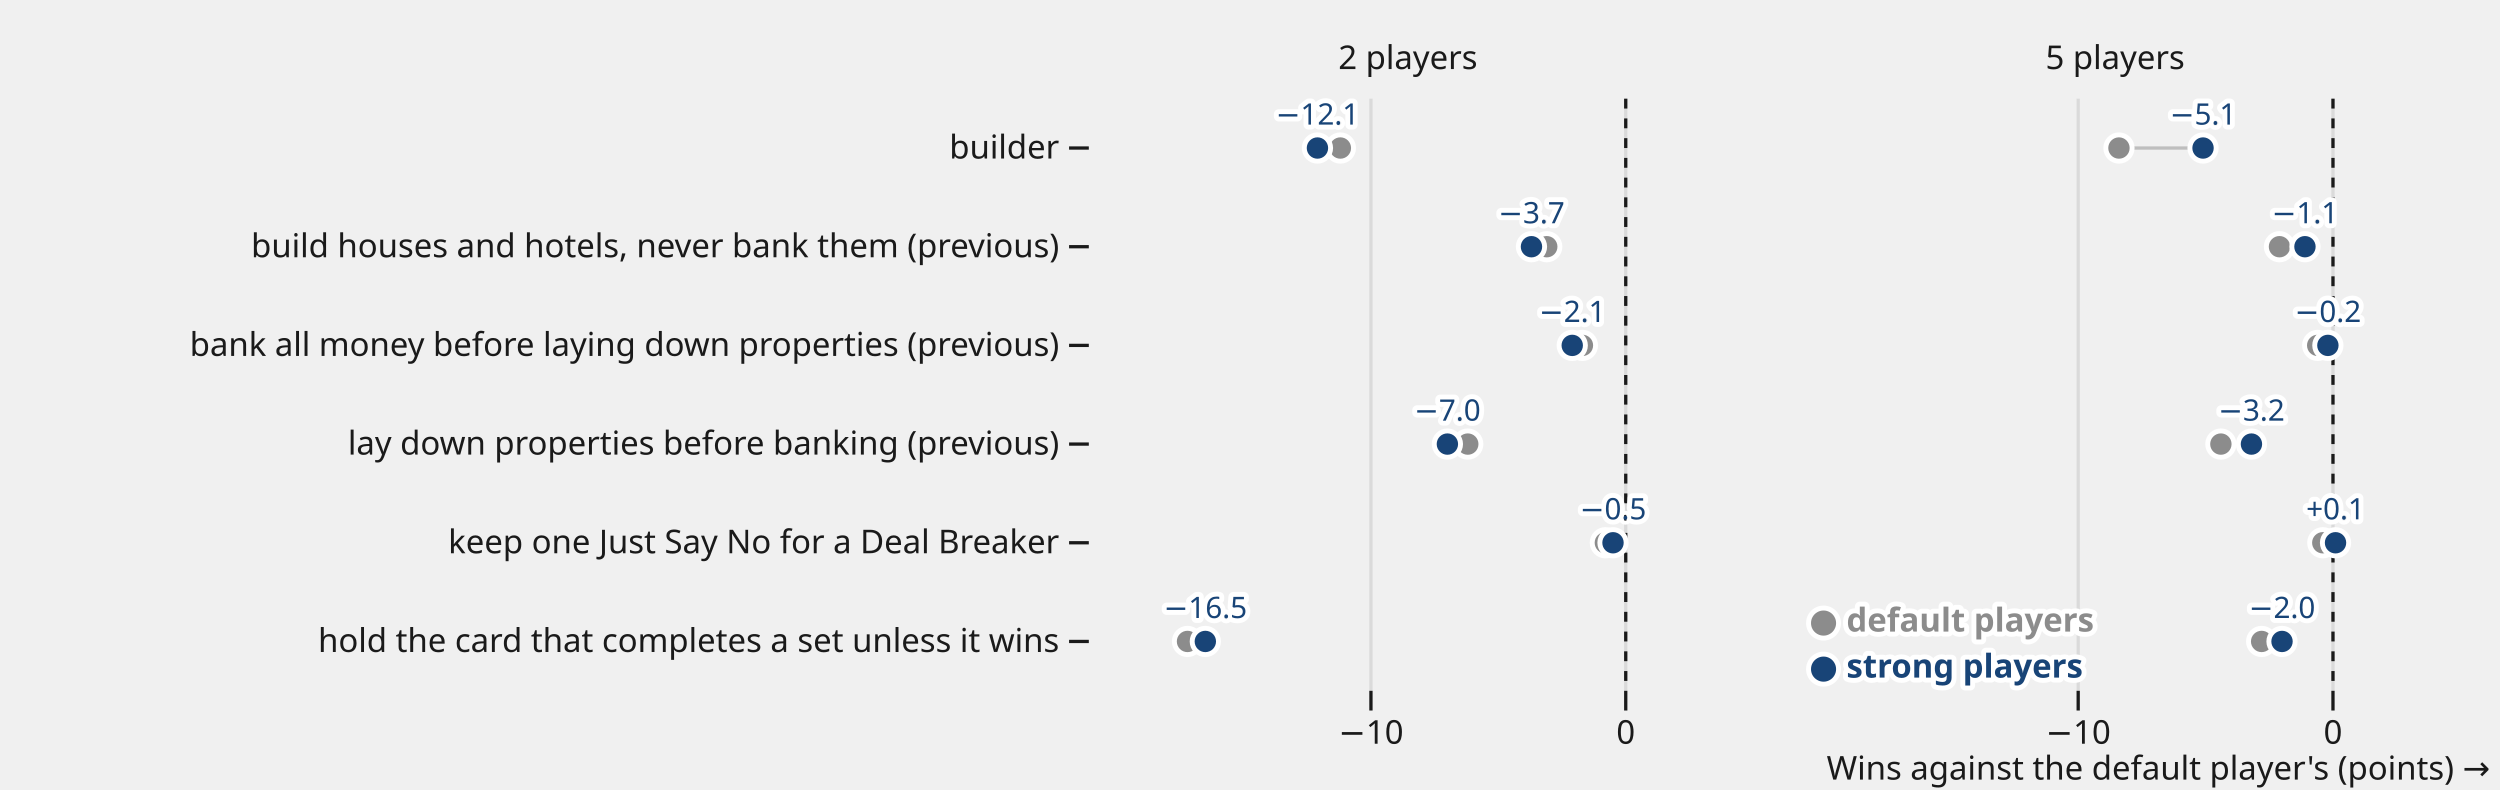
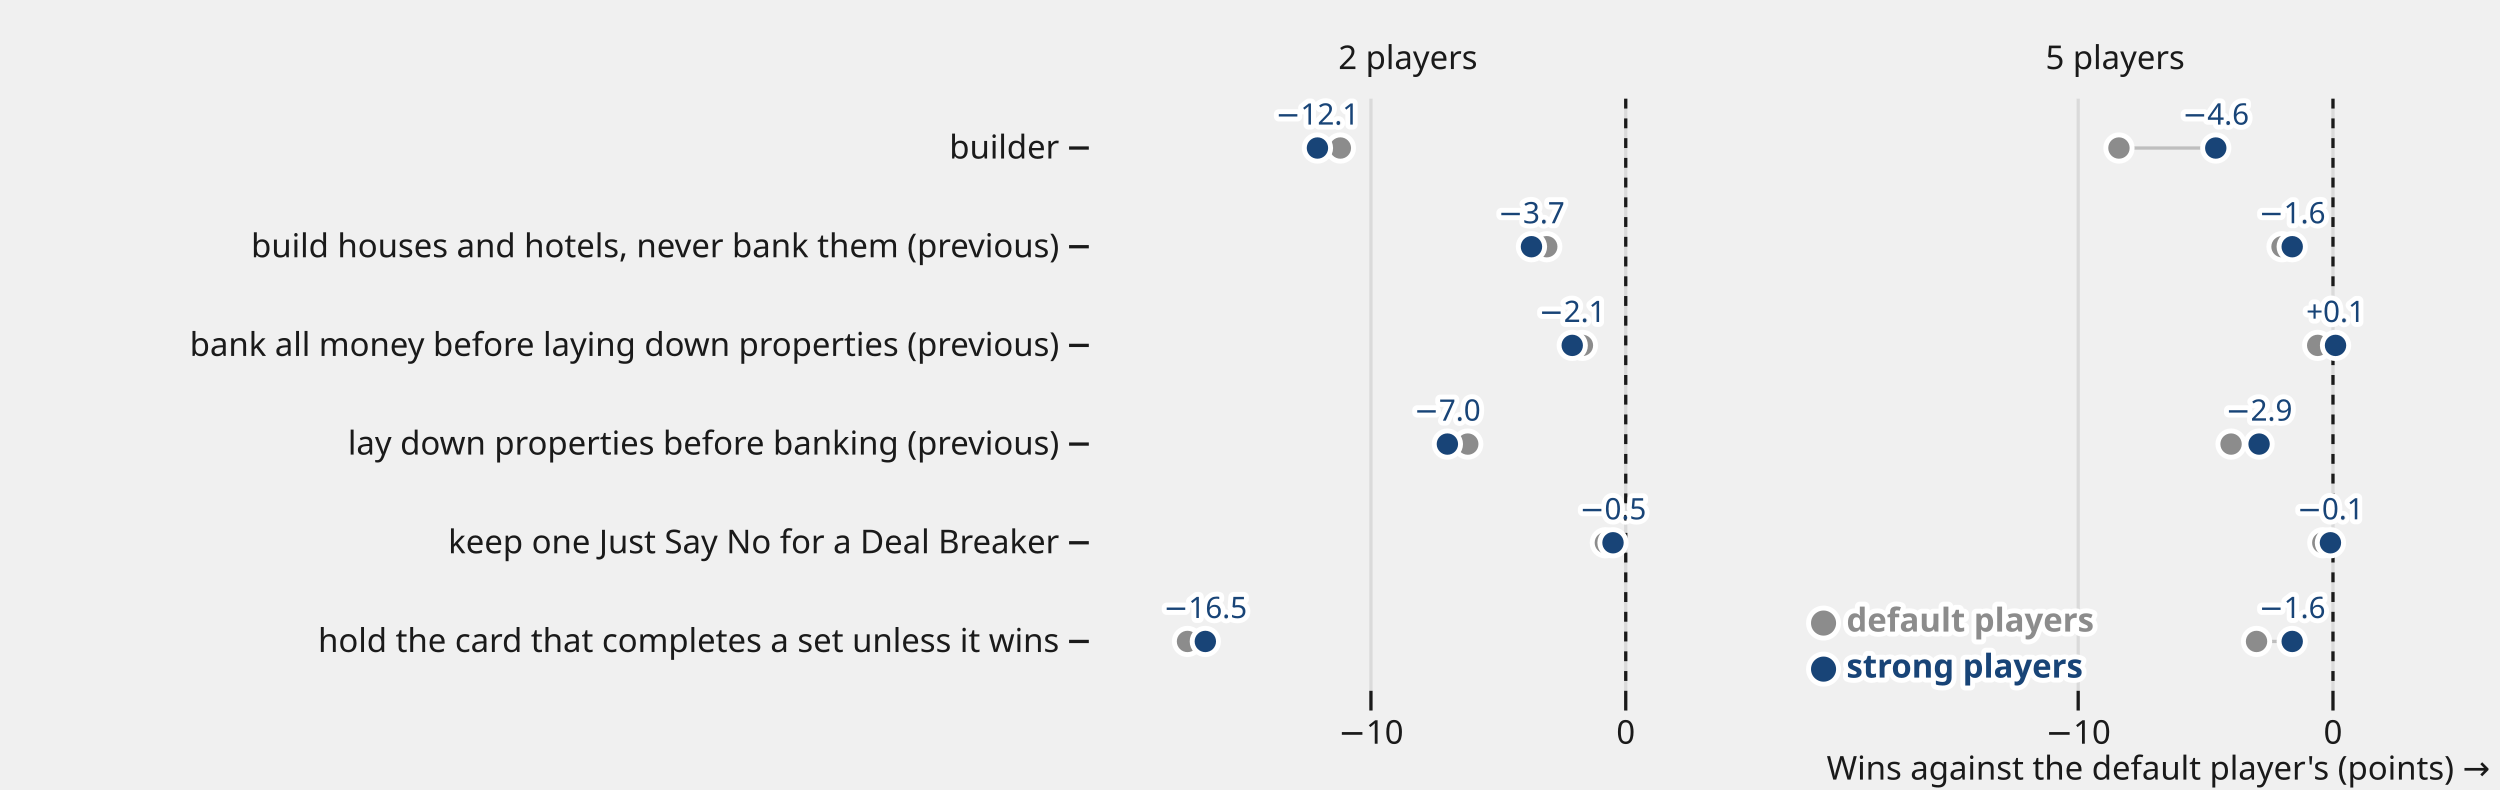
<svg xmlns="http://www.w3.org/2000/svg" class="plot-d6a7b5" fill="currentColor" font-family="system-ui, sans-serif" font-size="10" text-anchor="middle" width="760" height="240" viewBox="0 0 760 240" style="background: rgb(255, 255, 255); color: rgb(26, 26, 26);">
  <style>@media (prefers-color-scheme: dark) { :root { filter: invert(1) hue-rotate(180deg); background: none !important } }</style>
  <style>:where(.plot-d6a7b5) {
  --plot-background: white;
  display: block;
  height: auto;
  height: intrinsic;
  max-width: 100%;
}
:where(.plot-d6a7b5 text),
:where(.plot-d6a7b5 tspan) {
  white-space: pre;
}</style>
  <g aria-label="fx-axis tick label" transform="translate(0,-9)">
    <g transform="translate(1,0)">
      <text transform="translate(427,30)">2 players</text>
    </g>
    <g transform="translate(216,0)">
      <text transform="translate(427,30)">5 players</text>
    </g>
  </g>
  <g aria-label="y-axis tick" aria-hidden="true">
    <g fill="none" stroke="currentColor" transform="translate(1,0)">
      <path transform="translate(330,45)" d="M0,0L-6,0" />
      <path transform="translate(330,75)" d="M0,0L-6,0" />
      <path transform="translate(330,105)" d="M0,0L-6,0" />
      <path transform="translate(330,135)" d="M0,0L-6,0" />
      <path transform="translate(330,165)" d="M0,0L-6,0" />
      <path transform="translate(330,195)" d="M0,0L-6,0" />
    </g>
  </g>
  <g aria-label="y-axis tick label" transform="translate(-9,0)">
    <g text-anchor="end" transform="translate(1,0)">
      <text y="0.32em" transform="translate(330,45)">builder</text>
      <text y="0.32em" transform="translate(330,75)">build houses and hotels, never bank them (previous)</text>
      <text y="0.32em" transform="translate(330,105)">bank all money before laying down properties (previous)</text>
      <text y="0.32em" transform="translate(330,135)">lay down properties before banking (previous)</text>
      <text y="0.32em" transform="translate(330,165)">keep one Just Say No for a Deal Breaker</text>
      <text y="0.32em" transform="translate(330,195)">hold the card that completes a set unless it wins</text>
    </g>
  </g>
  <g aria-label="x-grid" aria-hidden="true">
    <g stroke="currentColor" stroke-opacity="0.1" transform="translate(1,0)">
      <line x1="415.769" x2="415.769" y1="30" y2="210" />
      <line x1="493.225" x2="493.225" y1="30" y2="210" />
    </g>
    <g stroke="currentColor" stroke-opacity="0.1" transform="translate(216,0)">
      <line x1="415.769" x2="415.769" y1="30" y2="210" />
      <line x1="493.225" x2="493.225" y1="30" y2="210" />
    </g>
  </g>
  <g aria-label="x-axis tick" aria-hidden="true">
    <g fill="none" stroke="currentColor" transform="translate(1,0)">
      <path transform="translate(415.7688,210)" d="M0,0L0,6" />
      <path transform="translate(493.2254,210)" d="M0,0L0,6" />
    </g>
    <g fill="none" stroke="currentColor" transform="translate(216,0)">
      <path transform="translate(415.7688,210)" d="M0,0L0,6" />
      <path transform="translate(493.2254,210)" d="M0,0L0,6" />
    </g>
  </g>
  <g aria-label="x-axis tick label" transform="translate(0,9)">
    <g font-variant="tabular-nums" transform="translate(1,0)">
      <text y="0.71em" transform="translate(415.7688,210)">−10</text>
      <text y="0.71em" transform="translate(493.2254,210)">0</text>
    </g>
    <g font-variant="tabular-nums" transform="translate(216,0)">
      <text y="0.71em" transform="translate(415.7688,210)">−10</text>
      <text y="0.71em" transform="translate(493.2254,210)">0</text>
    </g>
  </g>
  <g aria-label="x-axis label" text-anchor="end" transform="translate(17,27)">
    <text transform="translate(740,210)">Wins against the default player's (points) →</text>
  </g>
  <g aria-label="rule">
    <g stroke="#1a1a1a" stroke-dasharray="3,3" transform="translate(1,0)">
      <line x1="493.225" x2="493.225" y1="30" y2="210" />
    </g>
    <g stroke="#1a1a1a" stroke-dasharray="3,3" transform="translate(216,0)">
      <line x1="493.225" x2="493.225" y1="30" y2="210" />
    </g>
  </g>
  <g aria-label="rule">
    <g stroke="#8c8c8c" stroke-opacity="0.5" transform="translate(1,0)">
      <line x1="406.474" x2="399.503" y1="45" y2="45" />
      <line x1="469.214" x2="464.566" y1="75" y2="75" />
      <line x1="480.058" x2="476.96" y1="105" y2="105" />
      <line x1="445.202" x2="439.006" y1="135" y2="135" />
      <line x1="487.029" x2="489.353" y1="165" y2="165" />
      <line x1="360" x2="365.422" y1="195" y2="195" />
    </g>
    <g stroke="#8c8c8c" stroke-opacity="0.5" transform="translate(216,0)">
-       <line x1="428.162" x2="453.723" y1="45" y2="45" />
-       <line x1="476.96" x2="484.705" y1="75" y2="75" />
-       <line x1="488.578" x2="491.676" y1="105" y2="105" />
-       <line x1="459.145" x2="468.439" y1="135" y2="135" />
-       <line x1="490.127" x2="494" y1="165" y2="165" />
-       <line x1="471.538" x2="477.734" y1="195" y2="195" />
+       <line x1="428.162" x2="457.595" y1="45" y2="45" />
+       <line x1="477.734" x2="480.832" y1="75" y2="75" />
+       <line x1="488.578" x2="494" y1="105" y2="105" />
+       <line x1="462.243" x2="470.763" y1="135" y2="135" />
+       <line x1="490.127" x2="492.451" y1="165" y2="165" />
+       <line x1="469.988" x2="480.832" y1="195" y2="195" />
    </g>
  </g>
  <g aria-label="dot">
    <g stroke="#ffffff" stroke-width="1.5" transform="translate(1,0)">
      <circle cx="406.474" cy="45" r="4" fill="#8c8c8c" />
      <circle cx="399.503" cy="45" r="4" fill="#184477" />
      <circle cx="469.214" cy="75" r="4" fill="#8c8c8c" />
      <circle cx="464.566" cy="75" r="4" fill="#184477" />
      <circle cx="480.058" cy="105" r="4" fill="#8c8c8c" />
      <circle cx="476.96" cy="105" r="4" fill="#184477" />
      <circle cx="445.202" cy="135" r="4" fill="#8c8c8c" />
      <circle cx="439.006" cy="135" r="4" fill="#184477" />
      <circle cx="487.029" cy="165" r="4" fill="#8c8c8c" />
      <circle cx="489.353" cy="165" r="4" fill="#184477" />
      <circle cx="360" cy="195" r="4" fill="#8c8c8c" />
      <circle cx="365.422" cy="195" r="4" fill="#184477" />
    </g>
    <g stroke="#ffffff" stroke-width="1.5" transform="translate(216,0)">
      <circle cx="428.162" cy="45" r="4" fill="#8c8c8c" />
-       <circle cx="453.723" cy="45" r="4" fill="#184477" />
-       <circle cx="476.96" cy="75" r="4" fill="#8c8c8c" />
-       <circle cx="484.705" cy="75" r="4" fill="#184477" />
+       <circle cx="457.595" cy="45" r="4" fill="#184477" />
+       <circle cx="477.734" cy="75" r="4" fill="#8c8c8c" />
+       <circle cx="480.832" cy="75" r="4" fill="#184477" />
      <circle cx="488.578" cy="105" r="4" fill="#8c8c8c" />
-       <circle cx="491.676" cy="105" r="4" fill="#184477" />
-       <circle cx="459.145" cy="135" r="4" fill="#8c8c8c" />
-       <circle cx="468.439" cy="135" r="4" fill="#184477" />
+       <circle cx="494" cy="105" r="4" fill="#184477" />
+       <circle cx="462.243" cy="135" r="4" fill="#8c8c8c" />
+       <circle cx="470.763" cy="135" r="4" fill="#184477" />
      <circle cx="490.127" cy="165" r="4" fill="#8c8c8c" />
-       <circle cx="494" cy="165" r="4" fill="#184477" />
-       <circle cx="471.538" cy="195" r="4" fill="#8c8c8c" />
-       <circle cx="477.734" cy="195" r="4" fill="#184477" />
+       <circle cx="492.451" cy="165" r="4" fill="#184477" />
+       <circle cx="469.988" cy="195" r="4" fill="#8c8c8c" />
+       <circle cx="480.832" cy="195" r="4" fill="#184477" />
    </g>
  </g>
  <g aria-label="text" transform="translate(0,-10)">
    <g fill="#184477" stroke="#ffffff" stroke-width="3" stroke-linejoin="round" paint-order="stroke" font-size="9" transform="translate(1,0)">
      <text y="0.32em" transform="translate(399.5029,45)">−12.1</text>
      <text y="0.32em" transform="translate(464.5665,75)">−3.7</text>
      <text y="0.32em" transform="translate(476.9595,105)">−2.1</text>
      <text y="0.32em" transform="translate(439.0058,135)">−7.0</text>
      <text y="0.32em" transform="translate(489.3526,165)">−0.5</text>
      <text y="0.32em" transform="translate(365.422,195)">−16.5</text>
    </g>
    <g fill="#184477" stroke="#ffffff" stroke-width="3" stroke-linejoin="round" paint-order="stroke" font-size="9" transform="translate(216,0)">
-       <text y="0.32em" transform="translate(453.7225,45)">−5.1</text>
-       <text y="0.32em" transform="translate(484.7052,75)">−1.1</text>
-       <text y="0.32em" transform="translate(491.6763,105)">−0.2</text>
-       <text y="0.32em" transform="translate(468.4393,135)">−3.2</text>
-       <text y="0.32em" transform="translate(494,165)">+0.1</text>
-       <text y="0.32em" transform="translate(477.7341,195)">−2.0</text>
+       <text y="0.32em" transform="translate(457.5954,45)">−4.6</text>
+       <text y="0.32em" transform="translate(480.8324,75)">−1.6</text>
+       <text y="0.32em" transform="translate(494,105)">+0.1</text>
+       <text y="0.32em" transform="translate(470.763,135)">−2.9</text>
+       <text y="0.32em" transform="translate(492.4509,165)">−0.1</text>
+       <text y="0.32em" transform="translate(480.8324,195)">−1.6</text>
    </g>
  </g>
  <g aria-label="text" transform="translate(4,-18)">
    <g fill="#8c8c8c" stroke="#ffffff" stroke-width="3" stroke-linejoin="round" paint-order="stroke" text-anchor="start" font-size="10" font-weight="bold" transform="translate(216,0)">
      <text transform="translate(330,210)">● default players</text>
    </g>
  </g>
  <g aria-label="text" transform="translate(4,-4)">
    <g fill="#184477" stroke="#ffffff" stroke-width="3" stroke-linejoin="round" paint-order="stroke" text-anchor="start" font-size="10" font-weight="bold" transform="translate(216,0)">
      <text transform="translate(330,210)">● strong players</text>
    </g>
  </g>
</svg>
